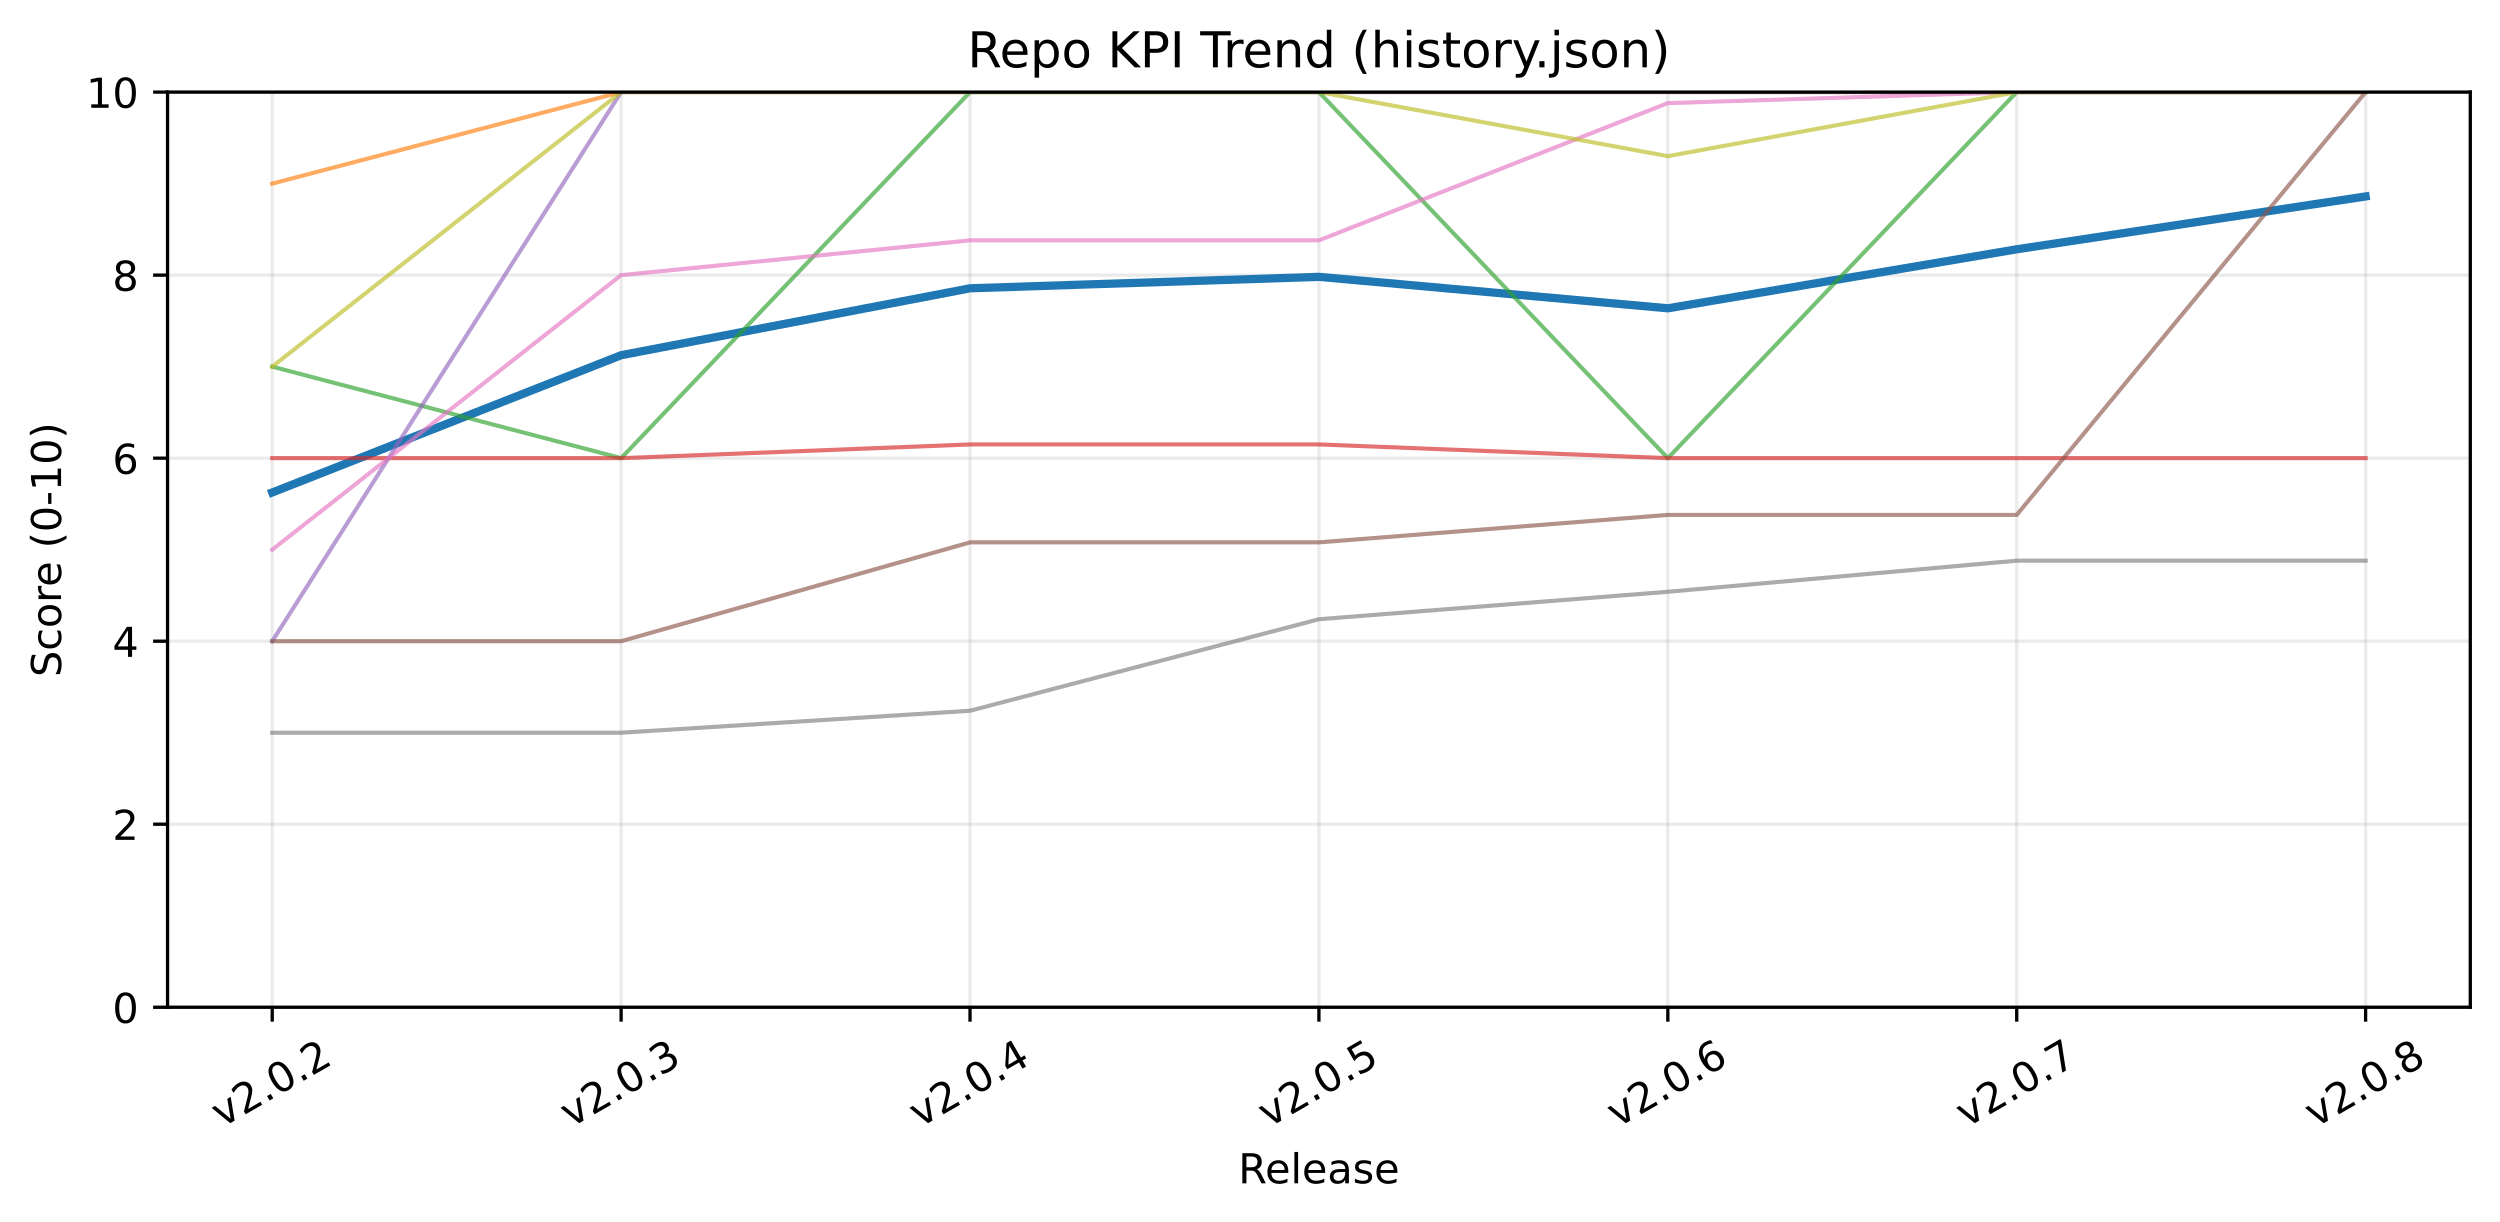
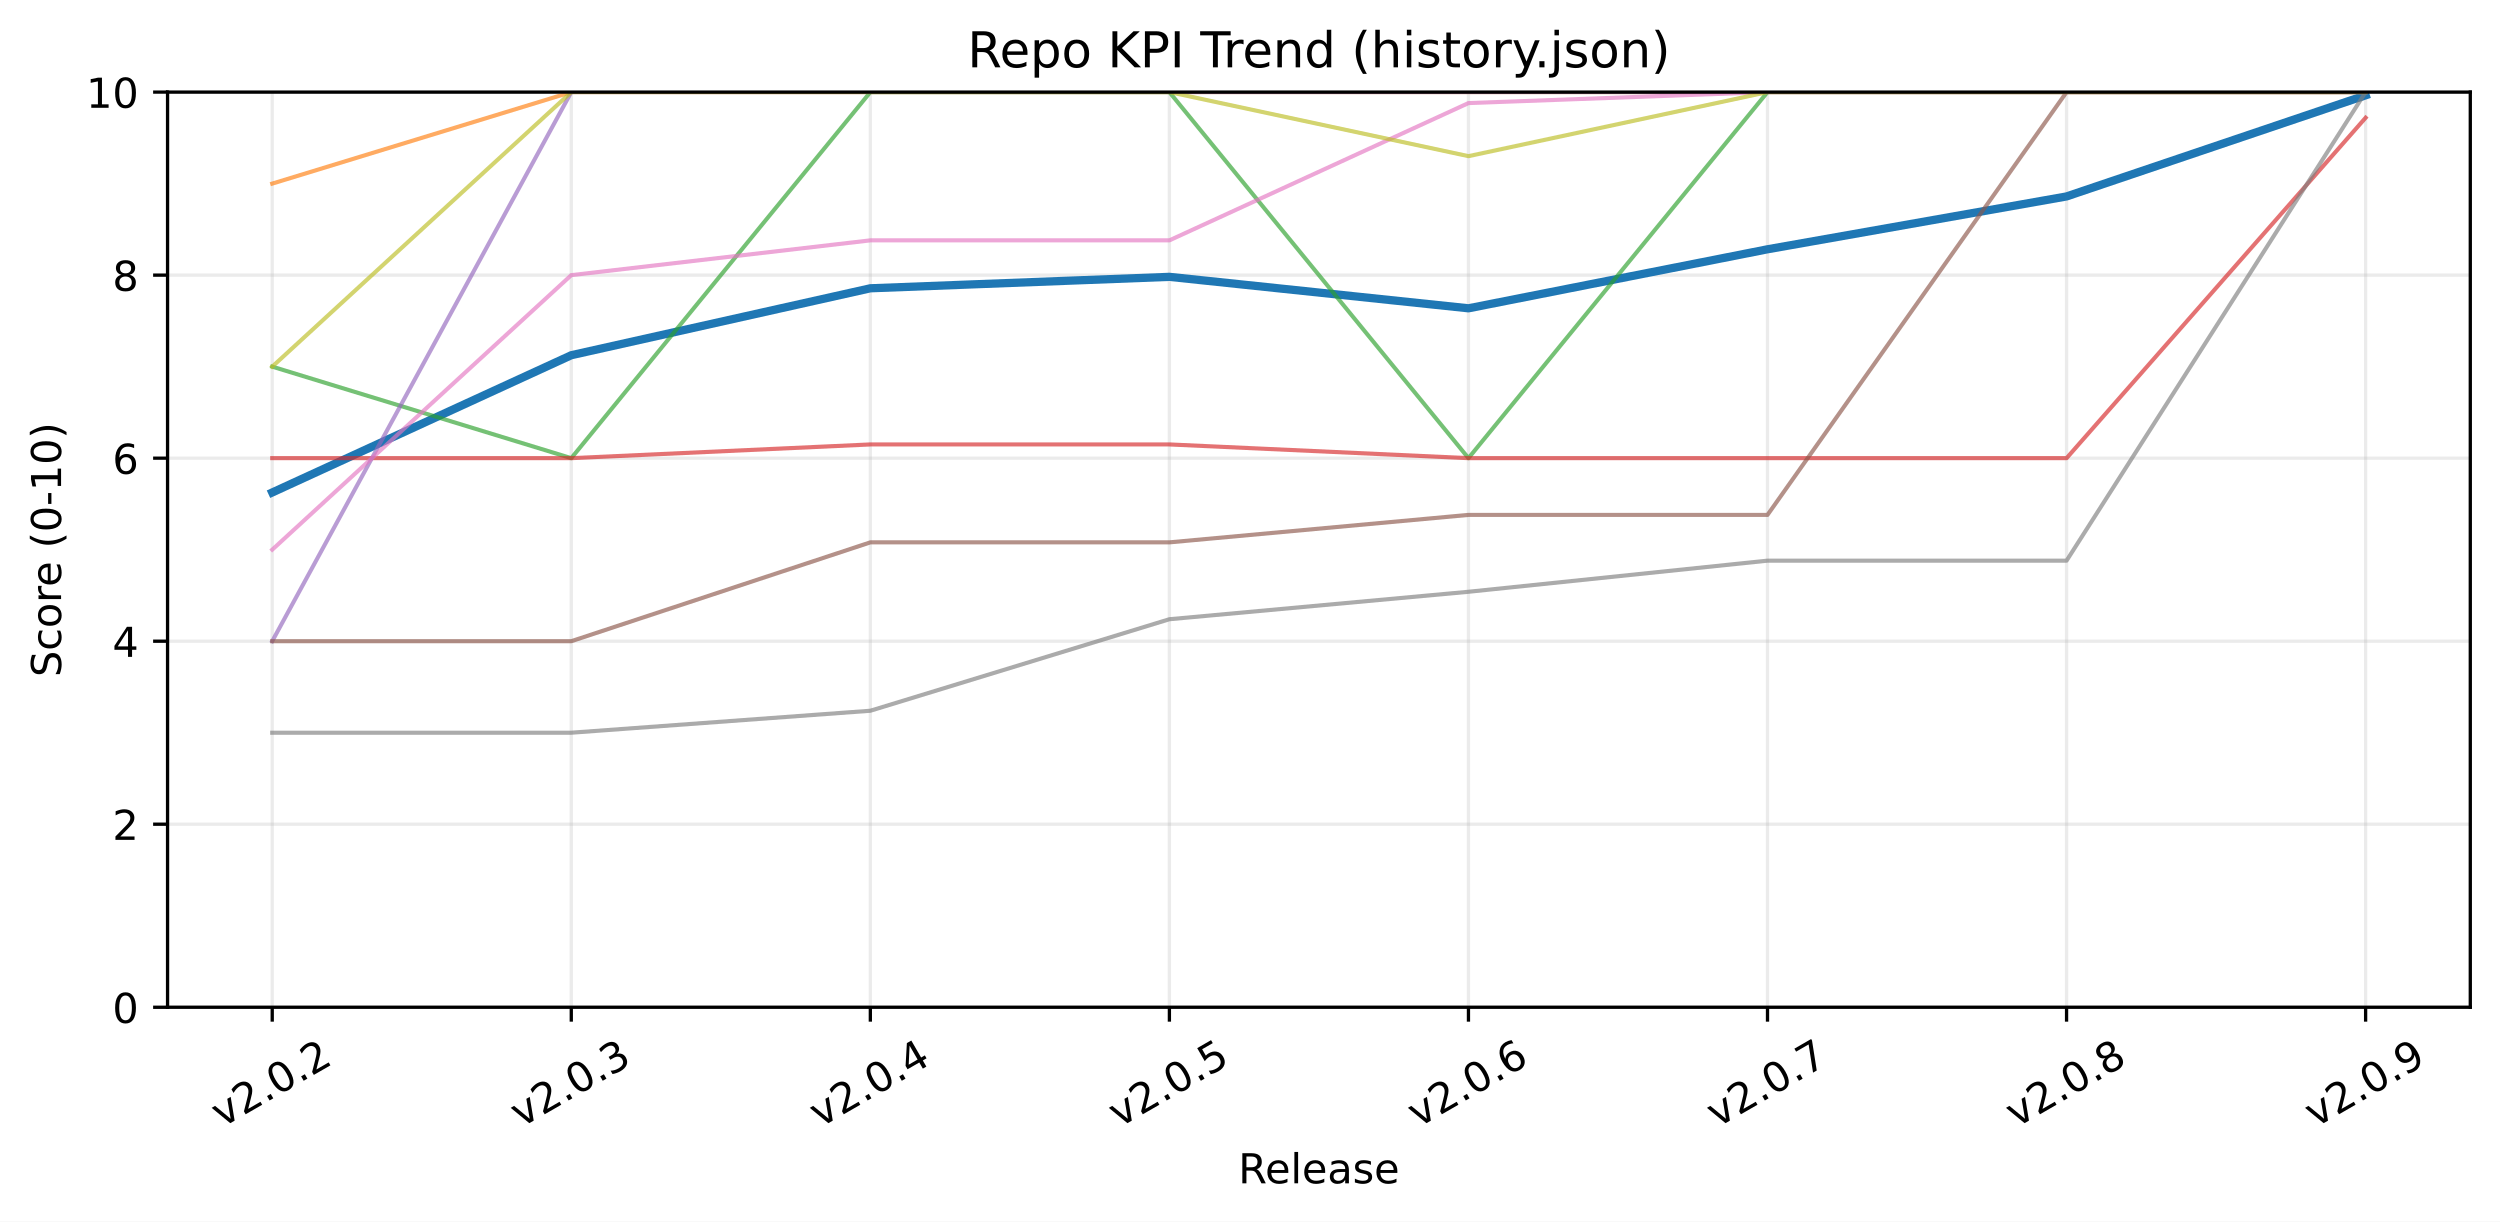
<svg xmlns="http://www.w3.org/2000/svg" xmlns:xlink="http://www.w3.org/1999/xlink" width="605.803pt" height="296.019pt" viewBox="0 0 605.803 296.019" version="1.1">
  <defs>
    <style type="text/css">*{stroke-linejoin: round; stroke-linecap: butt}</style>
  </defs>
  <g id="figure_1">
    <g id="patch_1">
      <path d="M 0 296.019  L 605.803 296.019  L 605.803 0  L 0 0  z " style="fill: #ffffff" />
    </g>
    <g id="axes_1">
      <g id="patch_2">
        <path d="M 40.603 244.078  L 598.603 244.078  L 598.603 22.318  L 40.603 22.318  z " style="fill: #ffffff" />
      </g>
      <g id="matplotlib.axis_1">
        <g id="xtick_1">
          <g id="line2d_1">
-             <path d="M 65.967 244.078  L 65.967 22.318  " clip-path="url(#p8bb587f4fe)" style="fill: none; stroke: #b0b0b0; stroke-opacity: 0.25; stroke-width: 0.8; stroke-linecap: square" />
+             <path d="M 65.967 244.078  L 65.967 22.318  " clip-path="url(#p640b8ea2fd)" style="fill: none; stroke: #b0b0b0; stroke-opacity: 0.25; stroke-width: 0.8; stroke-linecap: square" />
          </g>
          <g id="line2d_2">
            <defs>
-               <path id="m85e0bd36b8" d="M 0 0  L 0 3.5  " style="stroke: #000000; stroke-width: 0.8" />
+               <path id="m48797e0d2b" d="M 0 0  L 0 3.5  " style="stroke: #000000; stroke-width: 0.8" />
            </defs>
            <g>
-               <use xlink:href="#m85e0bd36b8" x="65.967" y="244.078" style="stroke: #000000; stroke-width: 0.8" />
+               <use xlink:href="#m48797e0d2b" x="65.967" y="244.078" style="stroke: #000000; stroke-width: 0.8" />
            </g>
          </g>
          <g id="text_1">
            <g transform="translate(53.76609 273.3398) rotate(-30) scale(0.1 -0.1)">
              <defs>
                <path id="DejaVuSans-76" d="M 191 3500  L 800 3500  L 1894 563  L 2988 3500  L 3597 3500  L 2284 0  L 1503 0  L 191 3500  z " transform="scale(0.015625)" />
                <path id="DejaVuSans-32" d="M 1228 531  L 3431 531  L 3431 0  L 469 0  L 469 531  Q 828 903 1448 1529  Q 2069 2156 2228 2338  Q 2531 2678 2651 2914  Q 2772 3150 2772 3378  Q 2772 3750 2511 3984  Q 2250 4219 1831 4219  Q 1534 4219 1204 4116  Q 875 4013 500 3803  L 500 4441  Q 881 4594 1212 4672  Q 1544 4750 1819 4750  Q 2544 4750 2975 4387  Q 3406 4025 3406 3419  Q 3406 3131 3298 2873  Q 3191 2616 2906 2266  Q 2828 2175 2409 1742  Q 1991 1309 1228 531  z " transform="scale(0.015625)" />
                <path id="DejaVuSans-2e" d="M 684 794  L 1344 794  L 1344 0  L 684 0  L 684 794  z " transform="scale(0.015625)" />
                <path id="DejaVuSans-30" d="M 2034 4250  Q 1547 4250 1301 3770  Q 1056 3291 1056 2328  Q 1056 1369 1301 889  Q 1547 409 2034 409  Q 2525 409 2770 889  Q 3016 1369 3016 2328  Q 3016 3291 2770 3770  Q 2525 4250 2034 4250  z M 2034 4750  Q 2819 4750 3233 4129  Q 3647 3509 3647 2328  Q 3647 1150 3233 529  Q 2819 -91 2034 -91  Q 1250 -91 836 529  Q 422 1150 422 2328  Q 422 3509 836 4129  Q 1250 4750 2034 4750  z " transform="scale(0.015625)" />
              </defs>
              <use xlink:href="#DejaVuSans-76" />
              <use xlink:href="#DejaVuSans-32" x="59.18" />
              <use xlink:href="#DejaVuSans-2e" x="122.803" />
              <use xlink:href="#DejaVuSans-30" x="154.59" />
              <use xlink:href="#DejaVuSans-2e" x="218.213" />
              <use xlink:href="#DejaVuSans-32" x="250" />
            </g>
          </g>
        </g>
        <g id="xtick_2">
          <g id="line2d_3">
-             <path d="M 150.512 244.078  L 150.512 22.318  " clip-path="url(#p8bb587f4fe)" style="fill: none; stroke: #b0b0b0; stroke-opacity: 0.25; stroke-width: 0.8; stroke-linecap: square" />
+             <path d="M 138.434 244.078  L 138.434 22.318  " clip-path="url(#p640b8ea2fd)" style="fill: none; stroke: #b0b0b0; stroke-opacity: 0.25; stroke-width: 0.8; stroke-linecap: square" />
          </g>
          <g id="line2d_4">
            <g>
-               <use xlink:href="#m85e0bd36b8" x="150.512" y="244.078" style="stroke: #000000; stroke-width: 0.8" />
+               <use xlink:href="#m48797e0d2b" x="138.434" y="244.078" style="stroke: #000000; stroke-width: 0.8" />
            </g>
          </g>
          <g id="text_2">
-             <g transform="translate(138.3115 273.3398) rotate(-30) scale(0.1 -0.1)">
+             <g transform="translate(126.2336 273.3398) rotate(-30) scale(0.1 -0.1)">
              <defs>
                <path id="DejaVuSans-33" d="M 2597 2516  Q 3050 2419 3304 2112  Q 3559 1806 3559 1356  Q 3559 666 3084 287  Q 2609 -91 1734 -91  Q 1441 -91 1130 -33  Q 819 25 488 141  L 488 750  Q 750 597 1062 519  Q 1375 441 1716 441  Q 2309 441 2620 675  Q 2931 909 2931 1356  Q 2931 1769 2642 2001  Q 2353 2234 1838 2234  L 1294 2234  L 1294 2753  L 1863 2753  Q 2328 2753 2575 2939  Q 2822 3125 2822 3475  Q 2822 3834 2567 4026  Q 2313 4219 1838 4219  Q 1578 4219 1281 4162  Q 984 4106 628 3988  L 628 4550  Q 988 4650 1302 4700  Q 1616 4750 1894 4750  Q 2613 4750 3031 4423  Q 3450 4097 3450 3541  Q 3450 3153 3228 2886  Q 3006 2619 2597 2516  z " transform="scale(0.015625)" />
              </defs>
              <use xlink:href="#DejaVuSans-76" />
              <use xlink:href="#DejaVuSans-32" x="59.18" />
              <use xlink:href="#DejaVuSans-2e" x="122.803" />
              <use xlink:href="#DejaVuSans-30" x="154.59" />
              <use xlink:href="#DejaVuSans-2e" x="218.213" />
              <use xlink:href="#DejaVuSans-33" x="250" />
            </g>
          </g>
        </g>
        <g id="xtick_3">
          <g id="line2d_5">
-             <path d="M 235.058 244.078  L 235.058 22.318  " clip-path="url(#p8bb587f4fe)" style="fill: none; stroke: #b0b0b0; stroke-opacity: 0.25; stroke-width: 0.8; stroke-linecap: square" />
+             <path d="M 210.902 244.078  L 210.902 22.318  " clip-path="url(#p640b8ea2fd)" style="fill: none; stroke: #b0b0b0; stroke-opacity: 0.25; stroke-width: 0.8; stroke-linecap: square" />
          </g>
          <g id="line2d_6">
            <g>
-               <use xlink:href="#m85e0bd36b8" x="235.058" y="244.078" style="stroke: #000000; stroke-width: 0.8" />
+               <use xlink:href="#m48797e0d2b" x="210.902" y="244.078" style="stroke: #000000; stroke-width: 0.8" />
            </g>
          </g>
          <g id="text_3">
-             <g transform="translate(222.857 273.3398) rotate(-30) scale(0.1 -0.1)">
+             <g transform="translate(198.7012 273.3398) rotate(-30) scale(0.1 -0.1)">
              <defs>
                <path id="DejaVuSans-34" d="M 2419 4116  L 825 1625  L 2419 1625  L 2419 4116  z M 2253 4666  L 3047 4666  L 3047 1625  L 3713 1625  L 3713 1100  L 3047 1100  L 3047 0  L 2419 0  L 2419 1100  L 313 1100  L 313 1709  L 2253 4666  z " transform="scale(0.015625)" />
              </defs>
              <use xlink:href="#DejaVuSans-76" />
              <use xlink:href="#DejaVuSans-32" x="59.18" />
              <use xlink:href="#DejaVuSans-2e" x="122.803" />
              <use xlink:href="#DejaVuSans-30" x="154.59" />
              <use xlink:href="#DejaVuSans-2e" x="218.213" />
              <use xlink:href="#DejaVuSans-34" x="250" />
            </g>
          </g>
        </g>
        <g id="xtick_4">
          <g id="line2d_7">
-             <path d="M 319.603 244.078  L 319.603 22.318  " clip-path="url(#p8bb587f4fe)" style="fill: none; stroke: #b0b0b0; stroke-opacity: 0.25; stroke-width: 0.8; stroke-linecap: square" />
+             <path d="M 283.369 244.078  L 283.369 22.318  " clip-path="url(#p640b8ea2fd)" style="fill: none; stroke: #b0b0b0; stroke-opacity: 0.25; stroke-width: 0.8; stroke-linecap: square" />
          </g>
          <g id="line2d_8">
            <g>
-               <use xlink:href="#m85e0bd36b8" x="319.603" y="244.078" style="stroke: #000000; stroke-width: 0.8" />
+               <use xlink:href="#m48797e0d2b" x="283.369" y="244.078" style="stroke: #000000; stroke-width: 0.8" />
            </g>
          </g>
          <g id="text_4">
-             <g transform="translate(307.4025 273.3398) rotate(-30) scale(0.1 -0.1)">
+             <g transform="translate(271.1687 273.3398) rotate(-30) scale(0.1 -0.1)">
              <defs>
                <path id="DejaVuSans-35" d="M 691 4666  L 3169 4666  L 3169 4134  L 1269 4134  L 1269 2991  Q 1406 3038 1543 3061  Q 1681 3084 1819 3084  Q 2600 3084 3056 2656  Q 3513 2228 3513 1497  Q 3513 744 3044 326  Q 2575 -91 1722 -91  Q 1428 -91 1123 -41  Q 819 9 494 109  L 494 744  Q 775 591 1075 516  Q 1375 441 1709 441  Q 2250 441 2565 725  Q 2881 1009 2881 1497  Q 2881 1984 2565 2268  Q 2250 2553 1709 2553  Q 1456 2553 1204 2497  Q 953 2441 691 2322  L 691 4666  z " transform="scale(0.015625)" />
              </defs>
              <use xlink:href="#DejaVuSans-76" />
              <use xlink:href="#DejaVuSans-32" x="59.18" />
              <use xlink:href="#DejaVuSans-2e" x="122.803" />
              <use xlink:href="#DejaVuSans-30" x="154.59" />
              <use xlink:href="#DejaVuSans-2e" x="218.213" />
              <use xlink:href="#DejaVuSans-35" x="250" />
            </g>
          </g>
        </g>
        <g id="xtick_5">
          <g id="line2d_9">
-             <path d="M 404.149 244.078  L 404.149 22.318  " clip-path="url(#p8bb587f4fe)" style="fill: none; stroke: #b0b0b0; stroke-opacity: 0.25; stroke-width: 0.8; stroke-linecap: square" />
+             <path d="M 355.837 244.078  L 355.837 22.318  " clip-path="url(#p640b8ea2fd)" style="fill: none; stroke: #b0b0b0; stroke-opacity: 0.25; stroke-width: 0.8; stroke-linecap: square" />
          </g>
          <g id="line2d_10">
            <g>
-               <use xlink:href="#m85e0bd36b8" x="404.149" y="244.078" style="stroke: #000000; stroke-width: 0.8" />
+               <use xlink:href="#m48797e0d2b" x="355.837" y="244.078" style="stroke: #000000; stroke-width: 0.8" />
            </g>
          </g>
          <g id="text_5">
-             <g transform="translate(391.9479 273.3398) rotate(-30) scale(0.1 -0.1)">
+             <g transform="translate(343.6362 273.3398) rotate(-30) scale(0.1 -0.1)">
              <defs>
                <path id="DejaVuSans-36" d="M 2113 2584  Q 1688 2584 1439 2293  Q 1191 2003 1191 1497  Q 1191 994 1439 701  Q 1688 409 2113 409  Q 2538 409 2786 701  Q 3034 994 3034 1497  Q 3034 2003 2786 2293  Q 2538 2584 2113 2584  z M 3366 4563  L 3366 3988  Q 3128 4100 2886 4159  Q 2644 4219 2406 4219  Q 1781 4219 1451 3797  Q 1122 3375 1075 2522  Q 1259 2794 1537 2939  Q 1816 3084 2150 3084  Q 2853 3084 3261 2657  Q 3669 2231 3669 1497  Q 3669 778 3244 343  Q 2819 -91 2113 -91  Q 1303 -91 875 529  Q 447 1150 447 2328  Q 447 3434 972 4092  Q 1497 4750 2381 4750  Q 2619 4750 2861 4703  Q 3103 4656 3366 4563  z " transform="scale(0.015625)" />
              </defs>
              <use xlink:href="#DejaVuSans-76" />
              <use xlink:href="#DejaVuSans-32" x="59.18" />
              <use xlink:href="#DejaVuSans-2e" x="122.803" />
              <use xlink:href="#DejaVuSans-30" x="154.59" />
              <use xlink:href="#DejaVuSans-2e" x="218.213" />
              <use xlink:href="#DejaVuSans-36" x="250" />
            </g>
          </g>
        </g>
        <g id="xtick_6">
          <g id="line2d_11">
-             <path d="M 488.694 244.078  L 488.694 22.318  " clip-path="url(#p8bb587f4fe)" style="fill: none; stroke: #b0b0b0; stroke-opacity: 0.25; stroke-width: 0.8; stroke-linecap: square" />
+             <path d="M 428.304 244.078  L 428.304 22.318  " clip-path="url(#p640b8ea2fd)" style="fill: none; stroke: #b0b0b0; stroke-opacity: 0.25; stroke-width: 0.8; stroke-linecap: square" />
          </g>
          <g id="line2d_12">
            <g>
-               <use xlink:href="#m85e0bd36b8" x="488.694" y="244.078" style="stroke: #000000; stroke-width: 0.8" />
+               <use xlink:href="#m48797e0d2b" x="428.304" y="244.078" style="stroke: #000000; stroke-width: 0.8" />
            </g>
          </g>
          <g id="text_6">
-             <g transform="translate(476.4934 273.3398) rotate(-30) scale(0.1 -0.1)">
+             <g transform="translate(416.1037 273.3398) rotate(-30) scale(0.1 -0.1)">
              <defs>
                <path id="DejaVuSans-37" d="M 525 4666  L 3525 4666  L 3525 4397  L 1831 0  L 1172 0  L 2766 4134  L 525 4134  L 525 4666  z " transform="scale(0.015625)" />
              </defs>
              <use xlink:href="#DejaVuSans-76" />
              <use xlink:href="#DejaVuSans-32" x="59.18" />
              <use xlink:href="#DejaVuSans-2e" x="122.803" />
              <use xlink:href="#DejaVuSans-30" x="154.59" />
              <use xlink:href="#DejaVuSans-2e" x="218.213" />
              <use xlink:href="#DejaVuSans-37" x="250" />
            </g>
          </g>
        </g>
        <g id="xtick_7">
          <g id="line2d_13">
-             <path d="M 573.239 244.078  L 573.239 22.318  " clip-path="url(#p8bb587f4fe)" style="fill: none; stroke: #b0b0b0; stroke-opacity: 0.25; stroke-width: 0.8; stroke-linecap: square" />
+             <path d="M 500.772 244.078  L 500.772 22.318  " clip-path="url(#p640b8ea2fd)" style="fill: none; stroke: #b0b0b0; stroke-opacity: 0.25; stroke-width: 0.8; stroke-linecap: square" />
          </g>
          <g id="line2d_14">
            <g>
-               <use xlink:href="#m85e0bd36b8" x="573.239" y="244.078" style="stroke: #000000; stroke-width: 0.8" />
+               <use xlink:href="#m48797e0d2b" x="500.772" y="244.078" style="stroke: #000000; stroke-width: 0.8" />
            </g>
          </g>
          <g id="text_7">
+             <g transform="translate(488.5713 273.3398) rotate(-30) scale(0.1 -0.1)">
+               <defs>
+                 <path id="DejaVuSans-38" d="M 2034 2216  Q 1584 2216 1326 1975  Q 1069 1734 1069 1313  Q 1069 891 1326 650  Q 1584 409 2034 409  Q 2484 409 2743 651  Q 3003 894 3003 1313  Q 3003 1734 2745 1975  Q 2488 2216 2034 2216  z M 1403 2484  Q 997 2584 770 2862  Q 544 3141 544 3541  Q 544 4100 942 4425  Q 1341 4750 2034 4750  Q 2731 4750 3128 4425  Q 3525 4100 3525 3541  Q 3525 3141 3298 2862  Q 3072 2584 2669 2484  Q 3125 2378 3379 2068  Q 3634 1759 3634 1313  Q 3634 634 3220 271  Q 2806 -91 2034 -91  Q 1263 -91 848 271  Q 434 634 434 1313  Q 434 1759 690 2068  Q 947 2378 1403 2484  z M 1172 3481  Q 1172 3119 1398 2916  Q 1625 2713 2034 2713  Q 2441 2713 2670 2916  Q 2900 3119 2900 3481  Q 2900 3844 2670 4047  Q 2441 4250 2034 4250  Q 1625 4250 1398 4047  Q 1172 3844 1172 3481  z " transform="scale(0.015625)" />
+               </defs>
+               <use xlink:href="#DejaVuSans-76" />
+               <use xlink:href="#DejaVuSans-32" x="59.18" />
+               <use xlink:href="#DejaVuSans-2e" x="122.803" />
+               <use xlink:href="#DejaVuSans-30" x="154.59" />
+               <use xlink:href="#DejaVuSans-2e" x="218.213" />
+               <use xlink:href="#DejaVuSans-38" x="250" />
+             </g>
+           </g>
+         </g>
+         <g id="xtick_8">
+           <g id="line2d_15">
+             <path d="M 573.239 244.078  L 573.239 22.318  " clip-path="url(#p640b8ea2fd)" style="fill: none; stroke: #b0b0b0; stroke-opacity: 0.25; stroke-width: 0.8; stroke-linecap: square" />
+           </g>
+           <g id="line2d_16">
+             <g>
+               <use xlink:href="#m48797e0d2b" x="573.239" y="244.078" style="stroke: #000000; stroke-width: 0.8" />
+             </g>
+           </g>
+           <g id="text_8">
            <g transform="translate(561.0388 273.3398) rotate(-30) scale(0.1 -0.1)">
              <defs>
-                 <path id="DejaVuSans-38" d="M 2034 2216  Q 1584 2216 1326 1975  Q 1069 1734 1069 1313  Q 1069 891 1326 650  Q 1584 409 2034 409  Q 2484 409 2743 651  Q 3003 894 3003 1313  Q 3003 1734 2745 1975  Q 2488 2216 2034 2216  z M 1403 2484  Q 997 2584 770 2862  Q 544 3141 544 3541  Q 544 4100 942 4425  Q 1341 4750 2034 4750  Q 2731 4750 3128 4425  Q 3525 4100 3525 3541  Q 3525 3141 3298 2862  Q 3072 2584 2669 2484  Q 3125 2378 3379 2068  Q 3634 1759 3634 1313  Q 3634 634 3220 271  Q 2806 -91 2034 -91  Q 1263 -91 848 271  Q 434 634 434 1313  Q 434 1759 690 2068  Q 947 2378 1403 2484  z M 1172 3481  Q 1172 3119 1398 2916  Q 1625 2713 2034 2713  Q 2441 2713 2670 2916  Q 2900 3119 2900 3481  Q 2900 3844 2670 4047  Q 2441 4250 2034 4250  Q 1625 4250 1398 4047  Q 1172 3844 1172 3481  z " transform="scale(0.015625)" />
-               </defs>
-               <use xlink:href="#DejaVuSans-76" />
-               <use xlink:href="#DejaVuSans-32" x="59.18" />
-               <use xlink:href="#DejaVuSans-2e" x="122.803" />
-               <use xlink:href="#DejaVuSans-30" x="154.59" />
-               <use xlink:href="#DejaVuSans-2e" x="218.213" />
-               <use xlink:href="#DejaVuSans-38" x="250" />
-             </g>
-           </g>
-         </g>
-         <g id="text_8">
+                 <path id="DejaVuSans-39" d="M 703 97  L 703 672  Q 941 559 1184 500  Q 1428 441 1663 441  Q 2288 441 2617 861  Q 2947 1281 2994 2138  Q 2813 1869 2534 1725  Q 2256 1581 1919 1581  Q 1219 1581 811 2004  Q 403 2428 403 3163  Q 403 3881 828 4315  Q 1253 4750 1959 4750  Q 2769 4750 3195 4129  Q 3622 3509 3622 2328  Q 3622 1225 3098 567  Q 2575 -91 1691 -91  Q 1453 -91 1209 -44  Q 966 3 703 97  z M 1959 2075  Q 2384 2075 2632 2365  Q 2881 2656 2881 3163  Q 2881 3666 2632 3958  Q 2384 4250 1959 4250  Q 1534 4250 1286 3958  Q 1038 3666 1038 3163  Q 1038 2656 1286 2365  Q 1534 2075 1959 2075  z " transform="scale(0.015625)" />
+               </defs>
+               <use xlink:href="#DejaVuSans-76" />
+               <use xlink:href="#DejaVuSans-32" x="59.18" />
+               <use xlink:href="#DejaVuSans-2e" x="122.803" />
+               <use xlink:href="#DejaVuSans-30" x="154.59" />
+               <use xlink:href="#DejaVuSans-2e" x="218.213" />
+               <use xlink:href="#DejaVuSans-39" x="250" />
+             </g>
+           </g>
+         </g>
+         <g id="text_9">
          <g transform="translate(300.0664 286.7393) scale(0.1 -0.1)">
            <defs>
              <path id="DejaVuSans-52" d="M 2841 2188  Q 3044 2119 3236 1894  Q 3428 1669 3622 1275  L 4263 0  L 3584 0  L 2988 1197  Q 2756 1666 2539 1819  Q 2322 1972 1947 1972  L 1259 1972  L 1259 0  L 628 0  L 628 4666  L 2053 4666  Q 2853 4666 3247 4331  Q 3641 3997 3641 3322  Q 3641 2881 3436 2590  Q 3231 2300 2841 2188  z M 1259 4147  L 1259 2491  L 2053 2491  Q 2509 2491 2742 2702  Q 2975 2913 2975 3322  Q 2975 3731 2742 3939  Q 2509 4147 2053 4147  L 1259 4147  z " transform="scale(0.015625)" />
              <path id="DejaVuSans-65" d="M 3597 1894  L 3597 1613  L 953 1613  Q 991 1019 1311 708  Q 1631 397 2203 397  Q 2534 397 2845 478  Q 3156 559 3463 722  L 3463 178  Q 3153 47 2828 -22  Q 2503 -91 2169 -91  Q 1331 -91 842 396  Q 353 884 353 1716  Q 353 2575 817 3079  Q 1281 3584 2069 3584  Q 2775 3584 3186 3129  Q 3597 2675 3597 1894  z M 3022 2063  Q 3016 2534 2758 2815  Q 2500 3097 2075 3097  Q 1594 3097 1305 2825  Q 1016 2553 972 2059  L 3022 2063  z " transform="scale(0.015625)" />
              <path id="DejaVuSans-6c" d="M 603 4863  L 1178 4863  L 1178 0  L 603 0  L 603 4863  z " transform="scale(0.015625)" />
              <path id="DejaVuSans-61" d="M 2194 1759  Q 1497 1759 1228 1600  Q 959 1441 959 1056  Q 959 750 1161 570  Q 1363 391 1709 391  Q 2188 391 2477 730  Q 2766 1069 2766 1631  L 2766 1759  L 2194 1759  z M 3341 1997  L 3341 0  L 2766 0  L 2766 531  Q 2569 213 2275 61  Q 1981 -91 1556 -91  Q 1019 -91 701 211  Q 384 513 384 1019  Q 384 1609 779 1909  Q 1175 2209 1959 2209  L 2766 2209  L 2766 2266  Q 2766 2663 2505 2880  Q 2244 3097 1772 3097  Q 1472 3097 1187 3025  Q 903 2953 641 2809  L 641 3341  Q 956 3463 1253 3523  Q 1550 3584 1831 3584  Q 2591 3584 2966 3190  Q 3341 2797 3341 1997  z " transform="scale(0.015625)" />
              <path id="DejaVuSans-73" d="M 2834 3397  L 2834 2853  Q 2591 2978 2328 3040  Q 2066 3103 1784 3103  Q 1356 3103 1142 2972  Q 928 2841 928 2578  Q 928 2378 1081 2264  Q 1234 2150 1697 2047  L 1894 2003  Q 2506 1872 2764 1633  Q 3022 1394 3022 966  Q 3022 478 2636 193  Q 2250 -91 1575 -91  Q 1294 -91 989 -36  Q 684 19 347 128  L 347 722  Q 666 556 975 473  Q 1284 391 1588 391  Q 1994 391 2212 530  Q 2431 669 2431 922  Q 2431 1156 2273 1281  Q 2116 1406 1581 1522  L 1381 1569  Q 847 1681 609 1914  Q 372 2147 372 2553  Q 372 3047 722 3315  Q 1072 3584 1716 3584  Q 2034 3584 2315 3537  Q 2597 3491 2834 3397  z " transform="scale(0.015625)" />
            </defs>
            <use xlink:href="#DejaVuSans-52" />
            <use xlink:href="#DejaVuSans-65" x="64.982" />
            <use xlink:href="#DejaVuSans-6c" x="126.506" />
            <use xlink:href="#DejaVuSans-65" x="154.289" />
            <use xlink:href="#DejaVuSans-61" x="215.812" />
            <use xlink:href="#DejaVuSans-73" x="277.092" />
            <use xlink:href="#DejaVuSans-65" x="329.191" />
          </g>
        </g>
      </g>
      <g id="matplotlib.axis_2">
        <g id="ytick_1">
-           <g id="line2d_15">
-             <path d="M 40.603 244.078  L 598.603 244.078  " clip-path="url(#p8bb587f4fe)" style="fill: none; stroke: #b0b0b0; stroke-opacity: 0.25; stroke-width: 0.8; stroke-linecap: square" />
-           </g>
-           <g id="line2d_16">
+           <g id="line2d_17">
+             <path d="M 40.603 244.078  L 598.603 244.078  " clip-path="url(#p640b8ea2fd)" style="fill: none; stroke: #b0b0b0; stroke-opacity: 0.25; stroke-width: 0.8; stroke-linecap: square" />
+           </g>
+           <g id="line2d_18">
            <defs>
-               <path id="m8c195204f8" d="M 0 0  L -3.5 0  " style="stroke: #000000; stroke-width: 0.8" />
+               <path id="m0d808686c0" d="M 0 0  L -3.5 0  " style="stroke: #000000; stroke-width: 0.8" />
            </defs>
            <g>
-               <use xlink:href="#m8c195204f8" x="40.603" y="244.078" style="stroke: #000000; stroke-width: 0.8" />
-             </g>
-           </g>
-           <g id="text_9">
+               <use xlink:href="#m0d808686c0" x="40.603" y="244.078" style="stroke: #000000; stroke-width: 0.8" />
+             </g>
+           </g>
+           <g id="text_10">
            <g transform="translate(27.24063 247.8773) scale(0.1 -0.1)">
              <use xlink:href="#DejaVuSans-30" />
            </g>
          </g>
        </g>
        <g id="ytick_2">
-           <g id="line2d_17">
-             <path d="M 40.603 199.726  L 598.603 199.726  " clip-path="url(#p8bb587f4fe)" style="fill: none; stroke: #b0b0b0; stroke-opacity: 0.25; stroke-width: 0.8; stroke-linecap: square" />
-           </g>
-           <g id="line2d_18">
-             <g>
-               <use xlink:href="#m8c195204f8" x="40.603" y="199.726" style="stroke: #000000; stroke-width: 0.8" />
-             </g>
-           </g>
-           <g id="text_10">
+           <g id="line2d_19">
+             <path d="M 40.603 199.726  L 598.603 199.726  " clip-path="url(#p640b8ea2fd)" style="fill: none; stroke: #b0b0b0; stroke-opacity: 0.25; stroke-width: 0.8; stroke-linecap: square" />
+           </g>
+           <g id="line2d_20">
+             <g>
+               <use xlink:href="#m0d808686c0" x="40.603" y="199.726" style="stroke: #000000; stroke-width: 0.8" />
+             </g>
+           </g>
+           <g id="text_11">
            <g transform="translate(27.24063 203.5253) scale(0.1 -0.1)">
              <use xlink:href="#DejaVuSans-32" />
            </g>
          </g>
        </g>
        <g id="ytick_3">
-           <g id="line2d_19">
-             <path d="M 40.603 155.374  L 598.603 155.374  " clip-path="url(#p8bb587f4fe)" style="fill: none; stroke: #b0b0b0; stroke-opacity: 0.25; stroke-width: 0.8; stroke-linecap: square" />
-           </g>
-           <g id="line2d_20">
-             <g>
-               <use xlink:href="#m8c195204f8" x="40.603" y="155.374" style="stroke: #000000; stroke-width: 0.8" />
-             </g>
-           </g>
-           <g id="text_11">
+           <g id="line2d_21">
+             <path d="M 40.603 155.374  L 598.603 155.374  " clip-path="url(#p640b8ea2fd)" style="fill: none; stroke: #b0b0b0; stroke-opacity: 0.25; stroke-width: 0.8; stroke-linecap: square" />
+           </g>
+           <g id="line2d_22">
+             <g>
+               <use xlink:href="#m0d808686c0" x="40.603" y="155.374" style="stroke: #000000; stroke-width: 0.8" />
+             </g>
+           </g>
+           <g id="text_12">
            <g transform="translate(27.24063 159.1733) scale(0.1 -0.1)">
              <use xlink:href="#DejaVuSans-34" />
            </g>
          </g>
        </g>
        <g id="ytick_4">
-           <g id="line2d_21">
-             <path d="M 40.603 111.022  L 598.603 111.022  " clip-path="url(#p8bb587f4fe)" style="fill: none; stroke: #b0b0b0; stroke-opacity: 0.25; stroke-width: 0.8; stroke-linecap: square" />
-           </g>
-           <g id="line2d_22">
-             <g>
-               <use xlink:href="#m8c195204f8" x="40.603" y="111.022" style="stroke: #000000; stroke-width: 0.8" />
-             </g>
-           </g>
-           <g id="text_12">
+           <g id="line2d_23">
+             <path d="M 40.603 111.022  L 598.603 111.022  " clip-path="url(#p640b8ea2fd)" style="fill: none; stroke: #b0b0b0; stroke-opacity: 0.25; stroke-width: 0.8; stroke-linecap: square" />
+           </g>
+           <g id="line2d_24">
+             <g>
+               <use xlink:href="#m0d808686c0" x="40.603" y="111.022" style="stroke: #000000; stroke-width: 0.8" />
+             </g>
+           </g>
+           <g id="text_13">
            <g transform="translate(27.24063 114.8213) scale(0.1 -0.1)">
              <use xlink:href="#DejaVuSans-36" />
            </g>
          </g>
        </g>
        <g id="ytick_5">
-           <g id="line2d_23">
-             <path d="M 40.603 66.67  L 598.603 66.67  " clip-path="url(#p8bb587f4fe)" style="fill: none; stroke: #b0b0b0; stroke-opacity: 0.25; stroke-width: 0.8; stroke-linecap: square" />
-           </g>
-           <g id="line2d_24">
-             <g>
-               <use xlink:href="#m8c195204f8" x="40.603" y="66.67" style="stroke: #000000; stroke-width: 0.8" />
-             </g>
-           </g>
-           <g id="text_13">
+           <g id="line2d_25">
+             <path d="M 40.603 66.67  L 598.603 66.67  " clip-path="url(#p640b8ea2fd)" style="fill: none; stroke: #b0b0b0; stroke-opacity: 0.25; stroke-width: 0.8; stroke-linecap: square" />
+           </g>
+           <g id="line2d_26">
+             <g>
+               <use xlink:href="#m0d808686c0" x="40.603" y="66.67" style="stroke: #000000; stroke-width: 0.8" />
+             </g>
+           </g>
+           <g id="text_14">
            <g transform="translate(27.24063 70.46934) scale(0.1 -0.1)">
              <use xlink:href="#DejaVuSans-38" />
            </g>
          </g>
        </g>
        <g id="ytick_6">
-           <g id="line2d_25">
-             <path d="M 40.603 22.318  L 598.603 22.318  " clip-path="url(#p8bb587f4fe)" style="fill: none; stroke: #b0b0b0; stroke-opacity: 0.25; stroke-width: 0.8; stroke-linecap: square" />
-           </g>
-           <g id="line2d_26">
-             <g>
-               <use xlink:href="#m8c195204f8" x="40.603" y="22.318" style="stroke: #000000; stroke-width: 0.8" />
-             </g>
-           </g>
-           <g id="text_14">
+           <g id="line2d_27">
+             <path d="M 40.603 22.318  L 598.603 22.318  " clip-path="url(#p640b8ea2fd)" style="fill: none; stroke: #b0b0b0; stroke-opacity: 0.25; stroke-width: 0.8; stroke-linecap: square" />
+           </g>
+           <g id="line2d_28">
+             <g>
+               <use xlink:href="#m0d808686c0" x="40.603" y="22.318" style="stroke: #000000; stroke-width: 0.8" />
+             </g>
+           </g>
+           <g id="text_15">
            <g transform="translate(20.87813 26.11734) scale(0.1 -0.1)">
              <defs>
                <path id="DejaVuSans-31" d="M 794 531  L 1825 531  L 1825 4091  L 703 3866  L 703 4441  L 1819 4666  L 2450 4666  L 2450 531  L 3481 531  L 3481 0  L 794 0  L 794 531  z " transform="scale(0.015625)" />
              </defs>
              <use xlink:href="#DejaVuSans-31" />
              <use xlink:href="#DejaVuSans-30" x="63.623" />
            </g>
          </g>
        </g>
-         <g id="text_15">
+         <g id="text_16">
          <g transform="translate(14.79844 164.0387) rotate(-90) scale(0.1 -0.1)">
            <defs>
              <path id="DejaVuSans-53" d="M 3425 4513  L 3425 3897  Q 3066 4069 2747 4153  Q 2428 4238 2131 4238  Q 1616 4238 1336 4038  Q 1056 3838 1056 3469  Q 1056 3159 1242 3001  Q 1428 2844 1947 2747  L 2328 2669  Q 3034 2534 3370 2195  Q 3706 1856 3706 1288  Q 3706 609 3251 259  Q 2797 -91 1919 -91  Q 1588 -91 1214 -16  Q 841 59 441 206  L 441 856  Q 825 641 1194 531  Q 1563 422 1919 422  Q 2459 422 2753 634  Q 3047 847 3047 1241  Q 3047 1584 2836 1778  Q 2625 1972 2144 2069  L 1759 2144  Q 1053 2284 737 2584  Q 422 2884 422 3419  Q 422 4038 858 4394  Q 1294 4750 2059 4750  Q 2388 4750 2728 4690  Q 3069 4631 3425 4513  z " transform="scale(0.015625)" />
              <path id="DejaVuSans-63" d="M 3122 3366  L 3122 2828  Q 2878 2963 2633 3030  Q 2388 3097 2138 3097  Q 1578 3097 1268 2742  Q 959 2388 959 1747  Q 959 1106 1268 751  Q 1578 397 2138 397  Q 2388 397 2633 464  Q 2878 531 3122 666  L 3122 134  Q 2881 22 2623 -34  Q 2366 -91 2075 -91  Q 1284 -91 818 406  Q 353 903 353 1747  Q 353 2603 823 3093  Q 1294 3584 2113 3584  Q 2378 3584 2631 3529  Q 2884 3475 3122 3366  z " transform="scale(0.015625)" />
              <path id="DejaVuSans-6f" d="M 1959 3097  Q 1497 3097 1228 2736  Q 959 2375 959 1747  Q 959 1119 1226 758  Q 1494 397 1959 397  Q 2419 397 2687 759  Q 2956 1122 2956 1747  Q 2956 2369 2687 2733  Q 2419 3097 1959 3097  z M 1959 3584  Q 2709 3584 3137 3096  Q 3566 2609 3566 1747  Q 3566 888 3137 398  Q 2709 -91 1959 -91  Q 1206 -91 779 398  Q 353 888 353 1747  Q 353 2609 779 3096  Q 1206 3584 1959 3584  z " transform="scale(0.015625)" />
              <path id="DejaVuSans-72" d="M 2631 2963  Q 2534 3019 2420 3045  Q 2306 3072 2169 3072  Q 1681 3072 1420 2755  Q 1159 2438 1159 1844  L 1159 0  L 581 0  L 581 3500  L 1159 3500  L 1159 2956  Q 1341 3275 1631 3429  Q 1922 3584 2338 3584  Q 2397 3584 2469 3576  Q 2541 3569 2628 3553  L 2631 2963  z " transform="scale(0.015625)" />
              <path id="DejaVuSans-20" transform="scale(0.015625)" />
              <path id="DejaVuSans-28" d="M 1984 4856  Q 1566 4138 1362 3434  Q 1159 2731 1159 2009  Q 1159 1288 1364 580  Q 1569 -128 1984 -844  L 1484 -844  Q 1016 -109 783 600  Q 550 1309 550 2009  Q 550 2706 781 3412  Q 1013 4119 1484 4856  L 1984 4856  z " transform="scale(0.015625)" />
              <path id="DejaVuSans-2d" d="M 313 2009  L 1997 2009  L 1997 1497  L 313 1497  L 313 2009  z " transform="scale(0.015625)" />
              <path id="DejaVuSans-29" d="M 513 4856  L 1013 4856  Q 1481 4119 1714 3412  Q 1947 2706 1947 2009  Q 1947 1309 1714 600  Q 1481 -109 1013 -844  L 513 -844  Q 928 -128 1133 580  Q 1338 1288 1338 2009  Q 1338 2731 1133 3434  Q 928 4138 513 4856  z " transform="scale(0.015625)" />
            </defs>
            <use xlink:href="#DejaVuSans-53" />
            <use xlink:href="#DejaVuSans-63" x="63.477" />
            <use xlink:href="#DejaVuSans-6f" x="118.457" />
            <use xlink:href="#DejaVuSans-72" x="179.639" />
            <use xlink:href="#DejaVuSans-65" x="218.502" />
            <use xlink:href="#DejaVuSans-20" x="280.025" />
            <use xlink:href="#DejaVuSans-28" x="311.812" />
            <use xlink:href="#DejaVuSans-30" x="350.826" />
            <use xlink:href="#DejaVuSans-2d" x="414.449" />
            <use xlink:href="#DejaVuSans-31" x="450.533" />
            <use xlink:href="#DejaVuSans-30" x="514.156" />
            <use xlink:href="#DejaVuSans-29" x="577.779" />
          </g>
        </g>
      </g>
-       <g id="line2d_27">
-         <path d="M 65.967 119.338  L 150.512 86.074  L 235.058 69.858  L 319.603 67.086  L 404.149 74.709  L 488.694 60.405  L 573.239 47.599  " clip-path="url(#p8bb587f4fe)" style="fill: none; stroke: #1f77b4; stroke-width: 2; stroke-linecap: square" />
-       </g>
-       <g id="line2d_28">
-         <path d="M 65.967 44.494  L 150.512 22.318  L 235.058 22.318  L 319.603 22.318  L 404.149 22.318  L 488.694 22.318  L 573.239 22.318  " clip-path="url(#p8bb587f4fe)" style="fill: none; stroke: #ff7f0e; stroke-opacity: 0.65; stroke-linecap: square" />
-       </g>
      <g id="line2d_29">
-         <path d="M 65.967 88.846  L 150.512 111.022  L 235.058 22.318  L 319.603 22.318  L 404.149 111.022  L 488.694 22.318  L 573.239 22.318  " clip-path="url(#p8bb587f4fe)" style="fill: none; stroke: #2ca02c; stroke-opacity: 0.65; stroke-linecap: square" />
+         <path d="M 65.967 119.338  L 138.434 86.074  L 210.902 69.858  L 283.369 67.086  L 355.837 74.709  L 428.304 60.405  L 500.772 47.599  L 573.239 23.094  " clip-path="url(#p640b8ea2fd)" style="fill: none; stroke: #1f77b4; stroke-width: 2; stroke-linecap: square" />
      </g>
      <g id="line2d_30">
-         <path d="M 65.967 111.022  L 150.512 111.022  L 235.058 107.696  L 319.603 107.696  L 404.149 111.022  L 488.694 111.022  L 573.239 111.022  " clip-path="url(#p8bb587f4fe)" style="fill: none; stroke: #d62728; stroke-opacity: 0.65; stroke-linecap: square" />
+         <path d="M 65.967 44.494  L 138.434 22.318  L 210.902 22.318  L 283.369 22.318  L 355.837 22.318  L 428.304 22.318  L 500.772 22.318  L 573.239 22.318  " clip-path="url(#p640b8ea2fd)" style="fill: none; stroke: #ff7f0e; stroke-opacity: 0.65; stroke-linecap: square" />
      </g>
      <g id="line2d_31">
-         <path d="M 65.967 155.374  L 150.512 22.318  L 235.058 22.318  L 319.603 22.318  L 404.149 22.318  L 488.694 22.318  L 573.239 22.318  " clip-path="url(#p8bb587f4fe)" style="fill: none; stroke: #9467bd; stroke-opacity: 0.65; stroke-linecap: square" />
+         <path d="M 65.967 88.846  L 138.434 111.022  L 210.902 22.318  L 283.369 22.318  L 355.837 111.022  L 428.304 22.318  L 500.772 22.318  L 573.239 22.318  " clip-path="url(#p640b8ea2fd)" style="fill: none; stroke: #2ca02c; stroke-opacity: 0.65; stroke-linecap: square" />
      </g>
      <g id="line2d_32">
-         <path d="M 65.967 155.374  L 150.512 155.374  L 235.058 131.424  L 319.603 131.424  L 404.149 124.771  L 488.694 124.771  L 573.239 22.318  " clip-path="url(#p8bb587f4fe)" style="fill: none; stroke: #8c564b; stroke-opacity: 0.65; stroke-linecap: square" />
+         <path d="M 65.967 111.022  L 138.434 111.022  L 210.902 107.696  L 283.369 107.696  L 355.837 111.022  L 428.304 111.022  L 500.772 111.022  L 573.239 28.527  " clip-path="url(#p640b8ea2fd)" style="fill: none; stroke: #d62728; stroke-opacity: 0.65; stroke-linecap: square" />
      </g>
      <g id="line2d_33">
-         <path d="M 65.967 133.198  L 150.512 66.67  L 235.058 58.243  L 319.603 58.243  L 404.149 24.979  L 488.694 22.318  L 573.239 22.318  " clip-path="url(#p8bb587f4fe)" style="fill: none; stroke: #e377c2; stroke-opacity: 0.65; stroke-linecap: square" />
+         <path d="M 65.967 155.374  L 138.434 22.318  L 210.902 22.318  L 283.369 22.318  L 355.837 22.318  L 428.304 22.318  L 500.772 22.318  L 573.239 22.318  " clip-path="url(#p640b8ea2fd)" style="fill: none; stroke: #9467bd; stroke-opacity: 0.65; stroke-linecap: square" />
      </g>
      <g id="line2d_34">
-         <path d="M 65.967 177.55  L 150.512 177.55  L 235.058 172.228  L 319.603 150.052  L 404.149 143.399  L 488.694 135.859  L 573.239 135.859  " clip-path="url(#p8bb587f4fe)" style="fill: none; stroke: #7f7f7f; stroke-opacity: 0.65; stroke-linecap: square" />
+         <path d="M 65.967 155.374  L 138.434 155.374  L 210.902 131.424  L 283.369 131.424  L 355.837 124.771  L 428.304 124.771  L 500.772 22.318  L 573.239 22.318  " clip-path="url(#p640b8ea2fd)" style="fill: none; stroke: #8c564b; stroke-opacity: 0.65; stroke-linecap: square" />
      </g>
      <g id="line2d_35">
-         <path d="M 65.967 88.846  L 150.512 22.318  L 235.058 22.318  L 319.603 22.318  L 404.149 37.841  L 488.694 22.318  L 573.239 22.318  " clip-path="url(#p8bb587f4fe)" style="fill: none; stroke: #bcbd22; stroke-opacity: 0.65; stroke-linecap: square" />
+         <path d="M 65.967 133.198  L 138.434 66.67  L 210.902 58.243  L 283.369 58.243  L 355.837 24.979  L 428.304 22.318  L 500.772 22.318  L 573.239 22.318  " clip-path="url(#p640b8ea2fd)" style="fill: none; stroke: #e377c2; stroke-opacity: 0.65; stroke-linecap: square" />
+       </g>
+       <g id="line2d_36">
+         <path d="M 65.967 177.55  L 138.434 177.55  L 210.902 172.228  L 283.369 150.052  L 355.837 143.399  L 428.304 135.859  L 500.772 135.859  L 573.239 22.318  " clip-path="url(#p640b8ea2fd)" style="fill: none; stroke: #7f7f7f; stroke-opacity: 0.65; stroke-linecap: square" />
+       </g>
+       <g id="line2d_37">
+         <path d="M 65.967 88.846  L 138.434 22.318  L 210.902 22.318  L 283.369 22.318  L 355.837 37.841  L 428.304 22.318  L 500.772 22.318  L 573.239 22.318  " clip-path="url(#p640b8ea2fd)" style="fill: none; stroke: #bcbd22; stroke-opacity: 0.65; stroke-linecap: square" />
      </g>
      <g id="patch_3">
        <path d="M 40.603 244.078  L 40.603 22.318  " style="fill: none; stroke: #000000; stroke-width: 0.8; stroke-linejoin: miter; stroke-linecap: square" />
      </g>
      <g id="patch_4">
        <path d="M 598.603 244.078  L 598.603 22.318  " style="fill: none; stroke: #000000; stroke-width: 0.8; stroke-linejoin: miter; stroke-linecap: square" />
      </g>
      <g id="patch_5">
        <path d="M 40.603 244.078  L 598.603 244.078  " style="fill: none; stroke: #000000; stroke-width: 0.8; stroke-linejoin: miter; stroke-linecap: square" />
      </g>
      <g id="patch_6">
        <path d="M 40.603 22.318  L 598.603 22.318  " style="fill: none; stroke: #000000; stroke-width: 0.8; stroke-linejoin: miter; stroke-linecap: square" />
      </g>
-       <g id="text_16">
+       <g id="text_17">
        <g transform="translate(234.4378 16.31812) scale(0.12 -0.12)">
          <defs>
            <path id="DejaVuSans-70" d="M 1159 525  L 1159 -1331  L 581 -1331  L 581 3500  L 1159 3500  L 1159 2969  Q 1341 3281 1617 3432  Q 1894 3584 2278 3584  Q 2916 3584 3314 3078  Q 3713 2572 3713 1747  Q 3713 922 3314 415  Q 2916 -91 2278 -91  Q 1894 -91 1617 61  Q 1341 213 1159 525  z M 3116 1747  Q 3116 2381 2855 2742  Q 2594 3103 2138 3103  Q 1681 3103 1420 2742  Q 1159 2381 1159 1747  Q 1159 1113 1420 752  Q 1681 391 2138 391  Q 2594 391 2855 752  Q 3116 1113 3116 1747  z " transform="scale(0.015625)" />
            <path id="DejaVuSans-4b" d="M 628 4666  L 1259 4666  L 1259 2694  L 3353 4666  L 4166 4666  L 1850 2491  L 4331 0  L 3500 0  L 1259 2247  L 1259 0  L 628 0  L 628 4666  z " transform="scale(0.015625)" />
            <path id="DejaVuSans-50" d="M 1259 4147  L 1259 2394  L 2053 2394  Q 2494 2394 2734 2622  Q 2975 2850 2975 3272  Q 2975 3691 2734 3919  Q 2494 4147 2053 4147  L 1259 4147  z M 628 4666  L 2053 4666  Q 2838 4666 3239 4311  Q 3641 3956 3641 3272  Q 3641 2581 3239 2228  Q 2838 1875 2053 1875  L 1259 1875  L 1259 0  L 628 0  L 628 4666  z " transform="scale(0.015625)" />
            <path id="DejaVuSans-49" d="M 628 4666  L 1259 4666  L 1259 0  L 628 0  L 628 4666  z " transform="scale(0.015625)" />
            <path id="DejaVuSans-54" d="M -19 4666  L 3928 4666  L 3928 4134  L 2272 4134  L 2272 0  L 1638 0  L 1638 4134  L -19 4134  L -19 4666  z " transform="scale(0.015625)" />
            <path id="DejaVuSans-6e" d="M 3513 2113  L 3513 0  L 2938 0  L 2938 2094  Q 2938 2591 2744 2837  Q 2550 3084 2163 3084  Q 1697 3084 1428 2787  Q 1159 2491 1159 1978  L 1159 0  L 581 0  L 581 3500  L 1159 3500  L 1159 2956  Q 1366 3272 1645 3428  Q 1925 3584 2291 3584  Q 2894 3584 3203 3211  Q 3513 2838 3513 2113  z " transform="scale(0.015625)" />
            <path id="DejaVuSans-64" d="M 2906 2969  L 2906 4863  L 3481 4863  L 3481 0  L 2906 0  L 2906 525  Q 2725 213 2448 61  Q 2172 -91 1784 -91  Q 1150 -91 751 415  Q 353 922 353 1747  Q 353 2572 751 3078  Q 1150 3584 1784 3584  Q 2172 3584 2448 3432  Q 2725 3281 2906 2969  z M 947 1747  Q 947 1113 1208 752  Q 1469 391 1925 391  Q 2381 391 2643 752  Q 2906 1113 2906 1747  Q 2906 2381 2643 2742  Q 2381 3103 1925 3103  Q 1469 3103 1208 2742  Q 947 2381 947 1747  z " transform="scale(0.015625)" />
            <path id="DejaVuSans-68" d="M 3513 2113  L 3513 0  L 2938 0  L 2938 2094  Q 2938 2591 2744 2837  Q 2550 3084 2163 3084  Q 1697 3084 1428 2787  Q 1159 2491 1159 1978  L 1159 0  L 581 0  L 581 4863  L 1159 4863  L 1159 2956  Q 1366 3272 1645 3428  Q 1925 3584 2291 3584  Q 2894 3584 3203 3211  Q 3513 2838 3513 2113  z " transform="scale(0.015625)" />
            <path id="DejaVuSans-69" d="M 603 3500  L 1178 3500  L 1178 0  L 603 0  L 603 3500  z M 603 4863  L 1178 4863  L 1178 4134  L 603 4134  L 603 4863  z " transform="scale(0.015625)" />
            <path id="DejaVuSans-74" d="M 1172 4494  L 1172 3500  L 2356 3500  L 2356 3053  L 1172 3053  L 1172 1153  Q 1172 725 1289 603  Q 1406 481 1766 481  L 2356 481  L 2356 0  L 1766 0  Q 1100 0 847 248  Q 594 497 594 1153  L 594 3053  L 172 3053  L 172 3500  L 594 3500  L 594 4494  L 1172 4494  z " transform="scale(0.015625)" />
            <path id="DejaVuSans-79" d="M 2059 -325  Q 1816 -950 1584 -1140  Q 1353 -1331 966 -1331  L 506 -1331  L 506 -850  L 844 -850  Q 1081 -850 1212 -737  Q 1344 -625 1503 -206  L 1606 56  L 191 3500  L 800 3500  L 1894 763  L 2988 3500  L 3597 3500  L 2059 -325  z " transform="scale(0.015625)" />
            <path id="DejaVuSans-6a" d="M 603 3500  L 1178 3500  L 1178 -63  Q 1178 -731 923 -1031  Q 669 -1331 103 -1331  L -116 -1331  L -116 -844  L 38 -844  Q 366 -844 484 -692  Q 603 -541 603 -63  L 603 3500  z M 603 4863  L 1178 4863  L 1178 4134  L 603 4134  L 603 4863  z " transform="scale(0.015625)" />
          </defs>
          <use xlink:href="#DejaVuSans-52" />
          <use xlink:href="#DejaVuSans-65" x="64.982" />
          <use xlink:href="#DejaVuSans-70" x="126.506" />
          <use xlink:href="#DejaVuSans-6f" x="189.982" />
          <use xlink:href="#DejaVuSans-20" x="251.164" />
          <use xlink:href="#DejaVuSans-4b" x="282.951" />
          <use xlink:href="#DejaVuSans-50" x="348.527" />
          <use xlink:href="#DejaVuSans-49" x="408.83" />
          <use xlink:href="#DejaVuSans-20" x="438.322" />
          <use xlink:href="#DejaVuSans-54" x="470.109" />
          <use xlink:href="#DejaVuSans-72" x="516.443" />
          <use xlink:href="#DejaVuSans-65" x="555.307" />
          <use xlink:href="#DejaVuSans-6e" x="616.83" />
          <use xlink:href="#DejaVuSans-64" x="680.209" />
          <use xlink:href="#DejaVuSans-20" x="743.686" />
          <use xlink:href="#DejaVuSans-28" x="775.473" />
          <use xlink:href="#DejaVuSans-68" x="814.486" />
          <use xlink:href="#DejaVuSans-69" x="877.865" />
          <use xlink:href="#DejaVuSans-73" x="905.648" />
          <use xlink:href="#DejaVuSans-74" x="957.748" />
          <use xlink:href="#DejaVuSans-6f" x="996.957" />
          <use xlink:href="#DejaVuSans-72" x="1058.139" />
          <use xlink:href="#DejaVuSans-79" x="1099.252" />
          <use xlink:href="#DejaVuSans-2e" x="1144.182" />
          <use xlink:href="#DejaVuSans-6a" x="1175.969" />
          <use xlink:href="#DejaVuSans-73" x="1203.752" />
          <use xlink:href="#DejaVuSans-6f" x="1255.852" />
          <use xlink:href="#DejaVuSans-6e" x="1317.033" />
          <use xlink:href="#DejaVuSans-29" x="1380.412" />
        </g>
      </g>
    </g>
  </g>
  <defs>
-     <clipPath id="p8bb587f4fe">
+     <clipPath id="p640b8ea2fd">
      <rect x="40.603" y="22.318" width="558" height="221.76" />
    </clipPath>
  </defs>
</svg>
